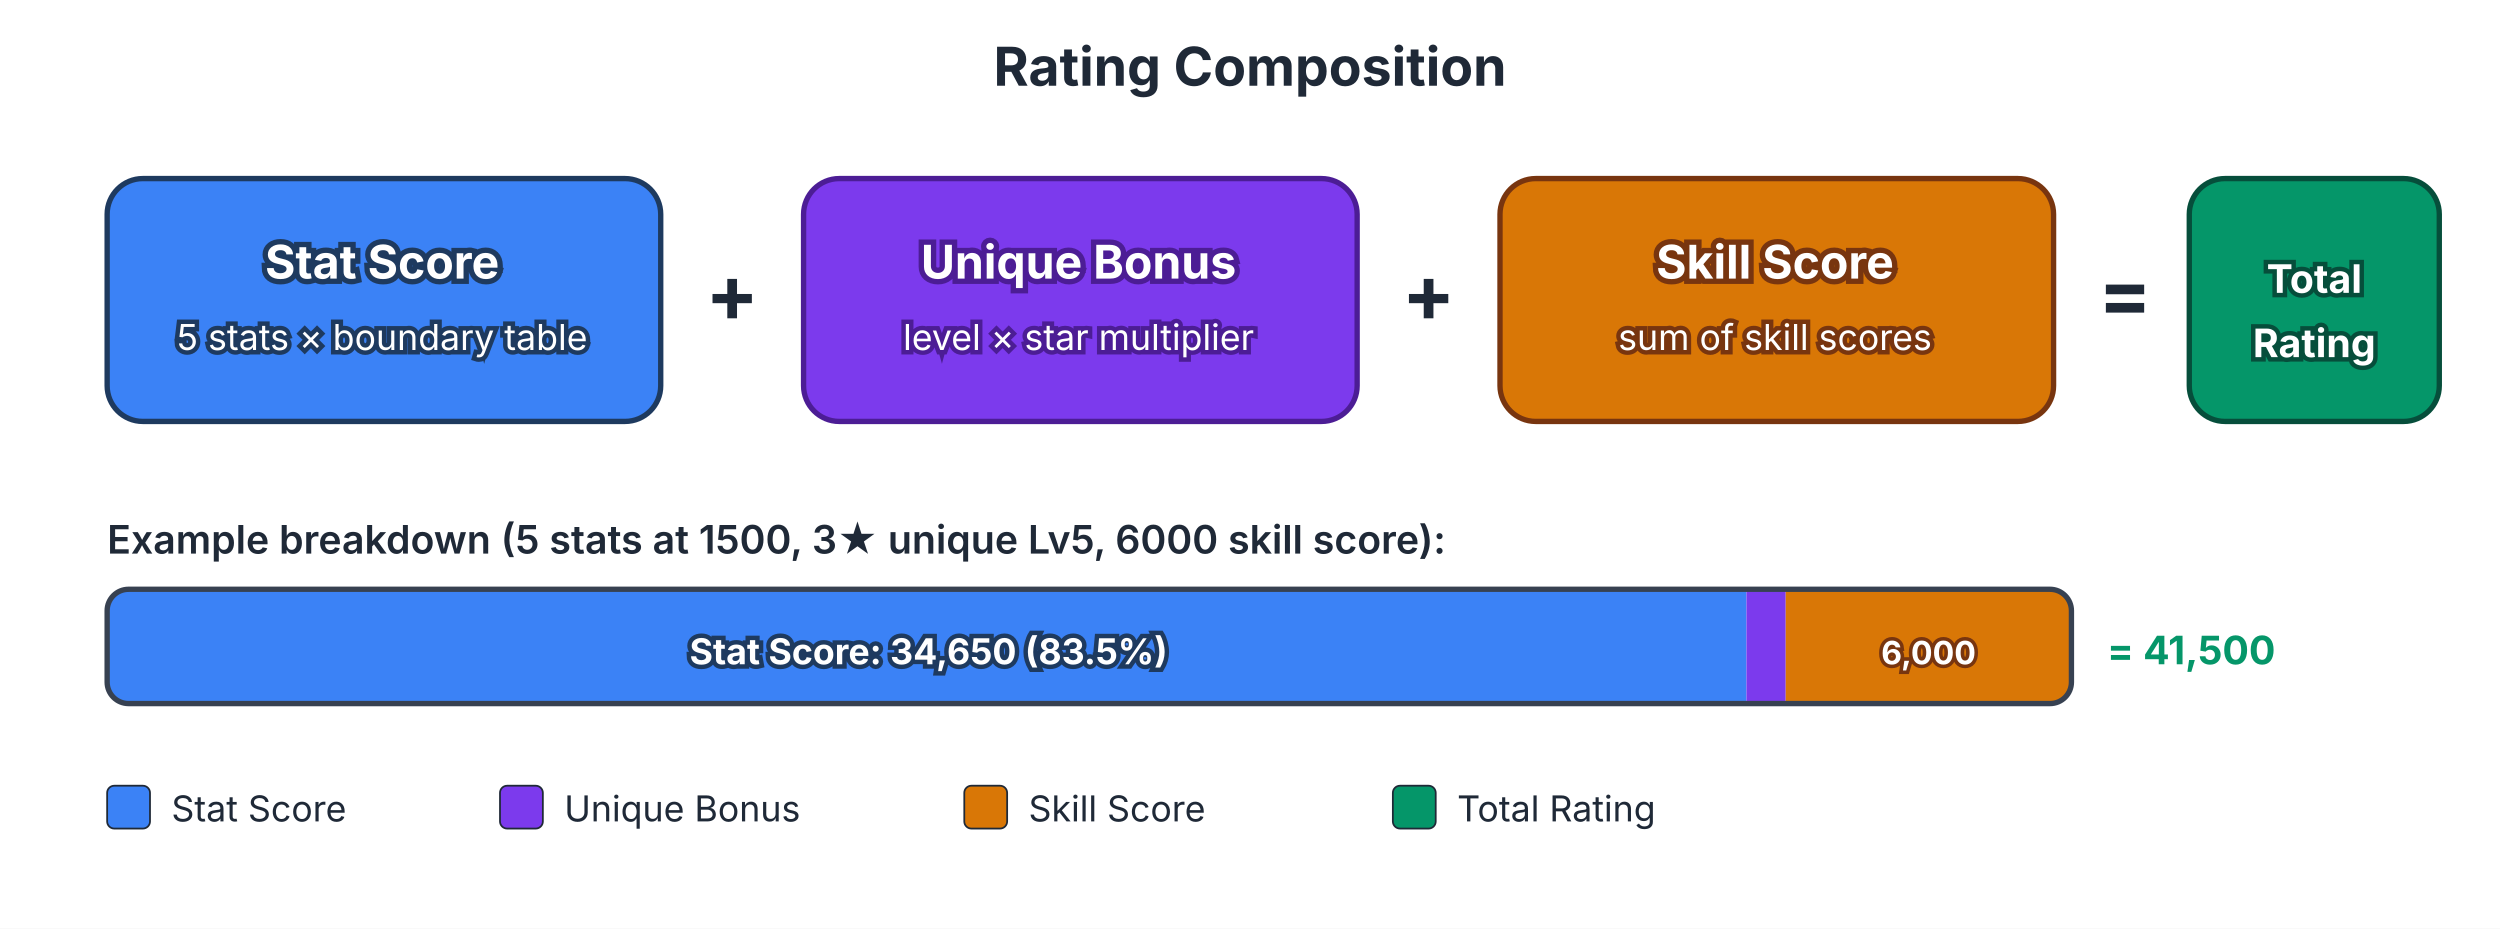
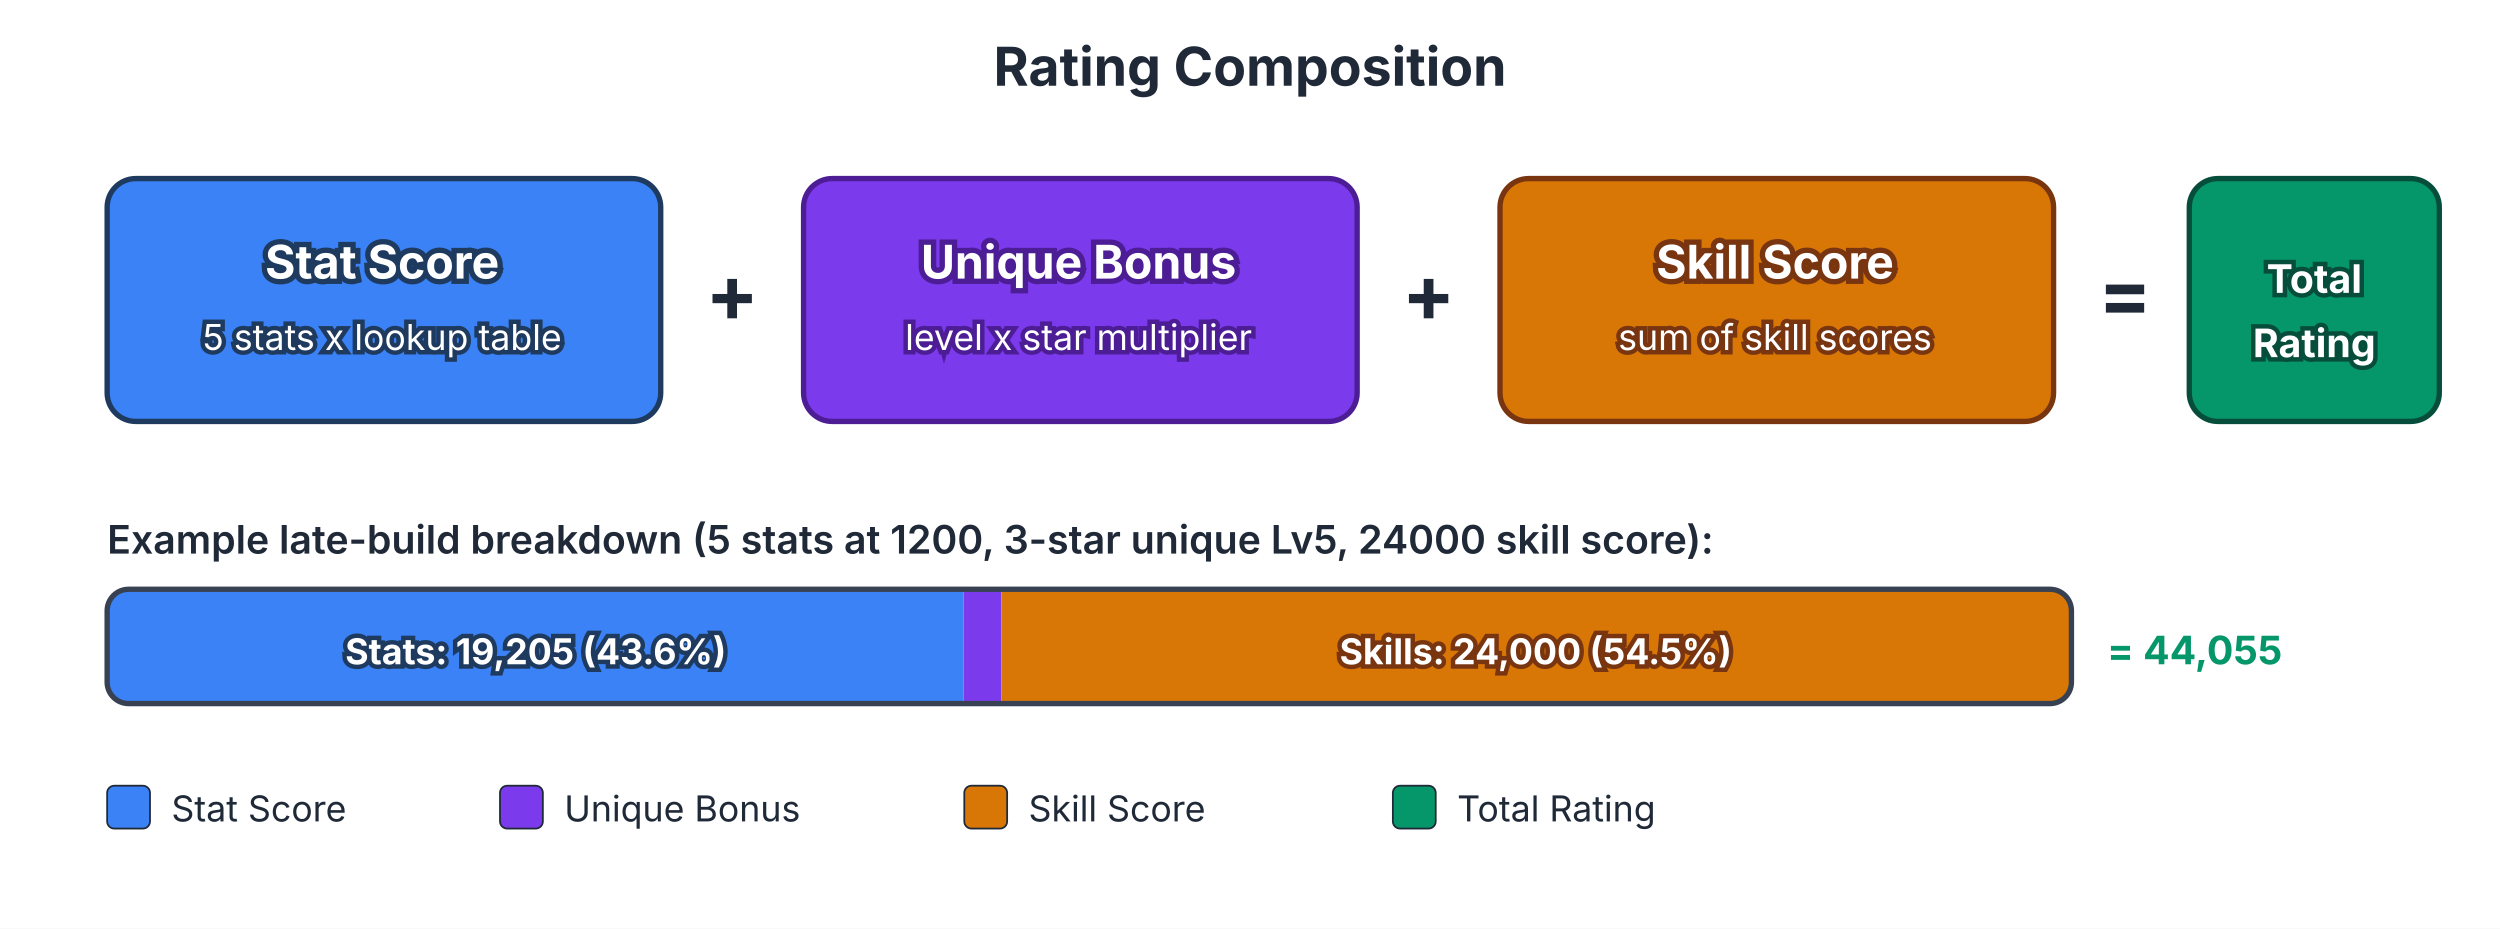
<svg xmlns="http://www.w3.org/2000/svg" viewBox="0 0 700 260" font-family="system-ui, -apple-system, sans-serif">
  <rect width="700" height="260" fill="white" />
  <defs>
    <clipPath id="barClip">
      <rect x="0" y="0" width="550" height="32" rx="6" />
    </clipPath>
  </defs>
-   <text x="350" y="24" text-anchor="middle" font-size="15" font-weight="bold" fill="#1f2937">Rating Composition</text>
+   <text x="350" y="24" text-anchor="middle" font-size="15" font-weight="700" fill="#1f2937">Rating Composition</text>
  <g transform="translate(0, 50)">
-     <rect x="30" y="0" width="155" height="68" rx="10" fill="#3b82f6" stroke="#1e3a5f" stroke-width="1.5" />
-     <text x="107" y="28" text-anchor="middle" font-size="13" font-weight="bold" fill="white" stroke="#1e3a5f" stroke-width="3" paint-order="stroke">Stat Score</text>
-     <text x="107" y="48" text-anchor="middle" font-size="10" fill="white" stroke="#1e3a5f" stroke-width="2.5" paint-order="stroke">5 stats × boundary table</text>
-     <text x="205" y="40" text-anchor="middle" font-size="22" font-weight="bold" fill="#1f2937">+</text>
-     <rect x="225" y="0" width="155" height="68" rx="10" fill="#7c3aed" stroke="#4c1d95" stroke-width="1.5" />
-     <text x="302" y="28" text-anchor="middle" font-size="13" font-weight="bold" fill="white" stroke="#4c1d95" stroke-width="3" paint-order="stroke">Unique Bonus</text>
-     <text x="302" y="48" text-anchor="middle" font-size="10" fill="white" stroke="#4c1d95" stroke-width="2.5" paint-order="stroke">level × star multiplier</text>
-     <text x="400" y="40" text-anchor="middle" font-size="22" font-weight="bold" fill="#1f2937">+</text>
-     <rect x="420" y="0" width="155" height="68" rx="10" fill="#d97706" stroke="#78350f" stroke-width="1.5" />
-     <text x="497" y="28" text-anchor="middle" font-size="13" font-weight="bold" fill="white" stroke="#78350f" stroke-width="3" paint-order="stroke">Skill Score</text>
+     <rect x="30" y="0" width="155" height="68" rx="8" fill="#3b82f6" stroke="#1e3a5f" stroke-width="1.5" />
+     <text x="107" y="28" text-anchor="middle" font-size="13" font-weight="700" fill="white" stroke="#1e3a5f" stroke-width="3" paint-order="stroke">Stat Score</text>
+     <text x="107" y="48" text-anchor="middle" font-size="10" fill="white" stroke="#1e3a5f" stroke-width="2.5" paint-order="stroke">5 stats x lookup table</text>
+     <text x="205" y="40" text-anchor="middle" font-size="22" font-weight="700" fill="#1f2937">+</text>
+     <rect x="225" y="0" width="155" height="68" rx="8" fill="#7c3aed" stroke="#4c1d95" stroke-width="1.5" />
+     <text x="302" y="28" text-anchor="middle" font-size="13" font-weight="700" fill="white" stroke="#4c1d95" stroke-width="3" paint-order="stroke">Unique Bonus</text>
+     <text x="302" y="48" text-anchor="middle" font-size="10" fill="white" stroke="#4c1d95" stroke-width="2.5" paint-order="stroke">level x star multiplier</text>
+     <text x="400" y="40" text-anchor="middle" font-size="22" font-weight="700" fill="#1f2937">+</text>
+     <rect x="420" y="0" width="155" height="68" rx="8" fill="#d97706" stroke="#78350f" stroke-width="1.5" />
+     <text x="497" y="28" text-anchor="middle" font-size="13" font-weight="700" fill="white" stroke="#78350f" stroke-width="3" paint-order="stroke">Skill Score</text>
    <text x="497" y="48" text-anchor="middle" font-size="10" fill="white" stroke="#78350f" stroke-width="2.5" paint-order="stroke">sum of skill scores</text>
-     <text x="595" y="40" text-anchor="middle" font-size="22" font-weight="bold" fill="#1f2937">=</text>
-     <rect x="613" y="0" width="70" height="68" rx="10" fill="#059669" stroke="#064e3b" stroke-width="1.5" />
-     <text x="648" y="32" text-anchor="middle" font-size="11" font-weight="bold" fill="white" stroke="#064e3b" stroke-width="2.5" paint-order="stroke">Total</text>
-     <text x="648" y="50" text-anchor="middle" font-size="11" font-weight="bold" fill="white" stroke="#064e3b" stroke-width="2.5" paint-order="stroke">Rating</text>
+     <text x="595" y="40" text-anchor="middle" font-size="22" font-weight="700" fill="#1f2937">=</text>
+     <rect x="613" y="0" width="70" height="68" rx="8" fill="#059669" stroke="#064e3b" stroke-width="1.5" />
+     <text x="648" y="32" text-anchor="middle" font-size="11" font-weight="700" fill="white" stroke="#064e3b" stroke-width="2.5" paint-order="stroke">Total</text>
+     <text x="648" y="50" text-anchor="middle" font-size="11" font-weight="700" fill="white" stroke="#064e3b" stroke-width="2.5" paint-order="stroke">Rating</text>
  </g>
-   <text x="30" y="155" font-size="11" font-weight="600" fill="#1f2937">Example breakdown (5 stats at 1500, 3★ unique Lv5, 6000 skill score):</text>
+   <text x="30" y="155" font-size="11" font-weight="600" fill="#1f2937">Example late-build breakdown (5 stats at 1200, 3-star unique Lv5, 24000 skill score):</text>
  <g transform="translate(30, 165)">
    <g clip-path="url(#barClip)">
-       <rect x="0" y="0" width="459" height="32" fill="#3b82f6" />
-       <rect x="459" y="0" width="11" height="32" fill="#7c3aed" />
-       <rect x="470" y="0" width="80" height="32" fill="#d97706" />
+       <rect x="0" y="0" width="239.8" height="32" fill="#3b82f6" />
+       <rect x="239.8" y="0" width="10.6" height="32" fill="#7c3aed" />
+       <rect x="250.4" y="0" width="299.6" height="32" fill="#d97706" />
    </g>
    <rect x="0" y="0" width="550" height="32" rx="6" fill="none" stroke="#374151" stroke-width="1.5" />
-     <text x="230" y="21" text-anchor="middle" font-size="10" font-weight="bold" fill="white" stroke="#1e3a5f" stroke-width="2.5" paint-order="stroke">Stat Score: 34,650 (83.5%)</text>
-     <text x="510" y="21" text-anchor="middle" font-size="9" font-weight="bold" fill="white" stroke="#78350f" stroke-width="2" paint-order="stroke">6,000</text>
-     <text x="560" y="21" font-size="11" font-weight="bold" fill="#059669">= 41,500</text>
+     <text x="120" y="21" text-anchor="middle" font-size="10" font-weight="700" fill="white" stroke="#1e3a5f" stroke-width="2.5" paint-order="stroke">Stats: 19,205 (43.6%)</text>
+     <text x="400" y="21" text-anchor="middle" font-size="10" font-weight="700" fill="white" stroke="#78350f" stroke-width="2.5" paint-order="stroke">Skills: 24,000 (54.5%)</text>
+     <text x="560" y="21" font-size="11" font-weight="700" fill="#059669">= 44,055</text>
  </g>
  <g transform="translate(30, 220)">
    <rect x="0" y="0" width="12" height="12" rx="2" fill="#3b82f6" stroke="#1f2937" stroke-width="0.5" />
    <text x="18" y="10" font-size="10" fill="#1f2937">Stat Score</text>
    <rect x="110" y="0" width="12" height="12" rx="2" fill="#7c3aed" stroke="#1f2937" stroke-width="0.5" />
    <text x="128" y="10" font-size="10" fill="#1f2937">Unique Bonus</text>
    <rect x="240" y="0" width="12" height="12" rx="2" fill="#d97706" stroke="#1f2937" stroke-width="0.5" />
    <text x="258" y="10" font-size="10" fill="#1f2937">Skill Score</text>
    <rect x="360" y="0" width="12" height="12" rx="2" fill="#059669" stroke="#1f2937" stroke-width="0.5" />
    <text x="378" y="10" font-size="10" fill="#1f2937">Total Rating</text>
  </g>
</svg>
